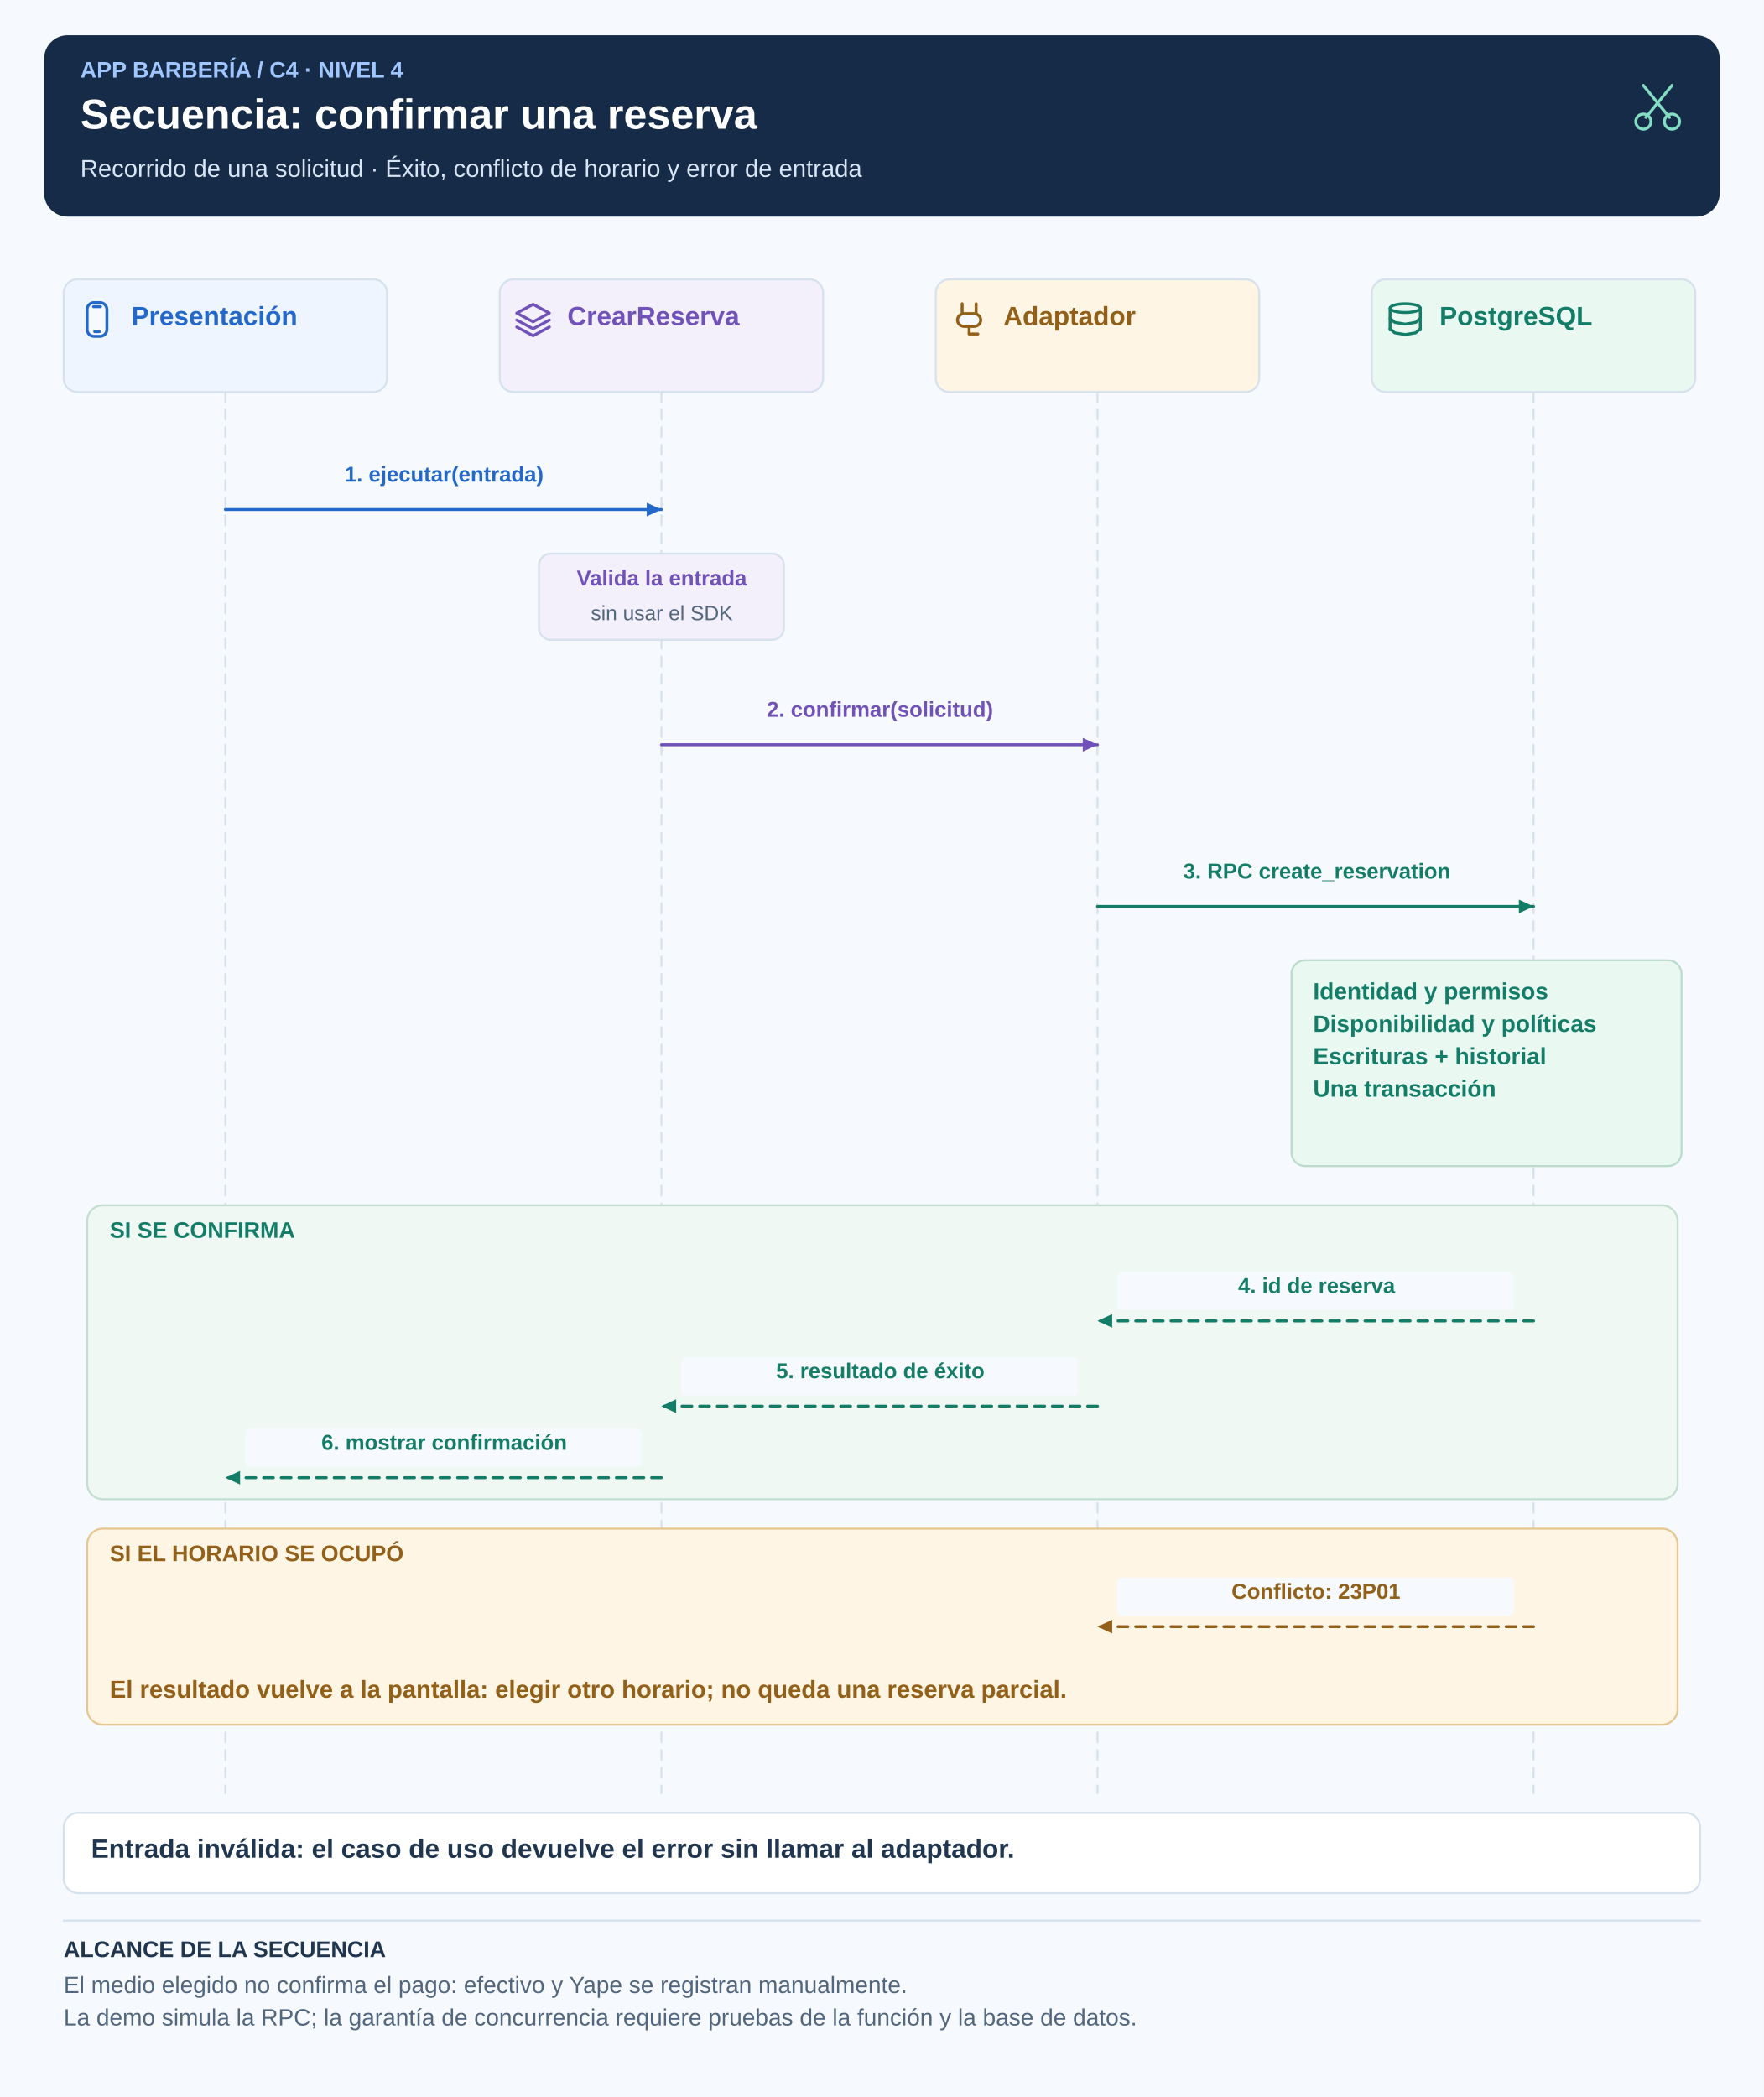
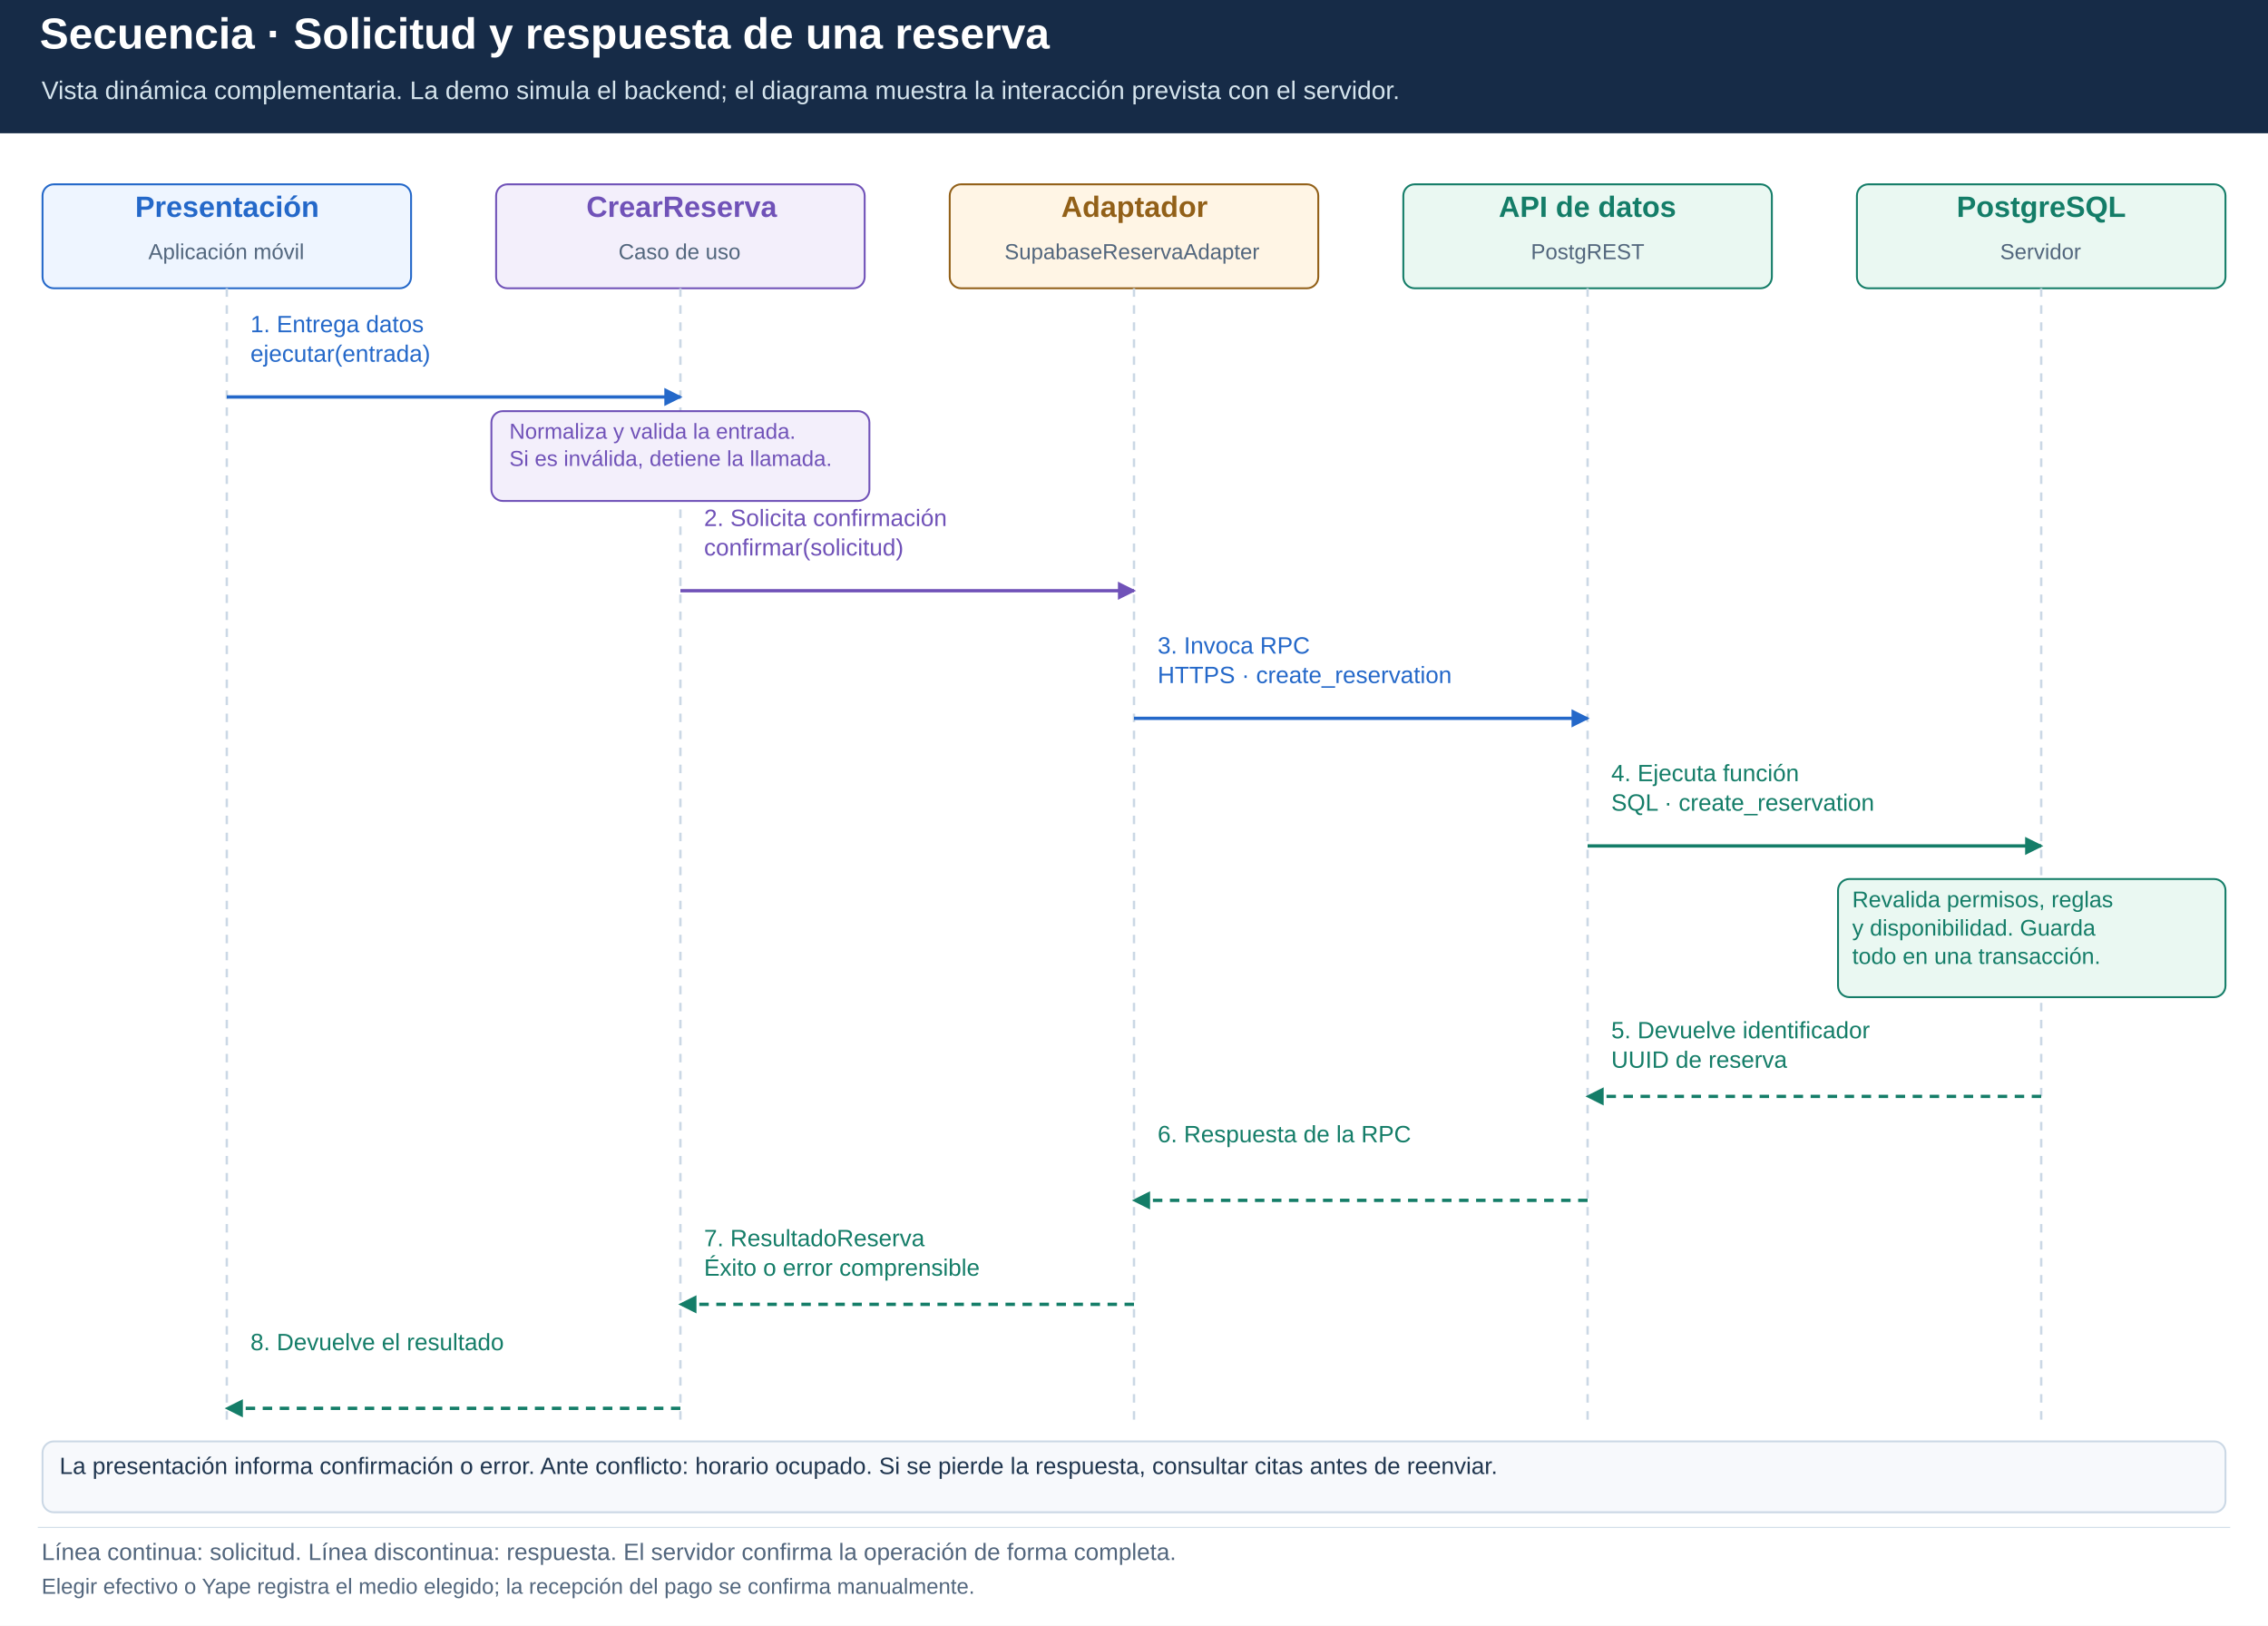
- <svg xmlns="http://www.w3.org/2000/svg" width="1800" height="2140" viewBox="0 0 1800 2140">
-   <rect width="1800" height="2140" fill="#f6f9fd" />
-   <rect x="45" y="36" width="1710" height="185" rx="24" fill="#162b47" stroke="none" stroke-width="2" />
-   <text x="82" y="64" font-family="Arial, sans-serif" font-size="23" font-weight="700" fill="#9fc6ff" dominant-baseline="text-before-edge">APP BARBERÍA / C4 · NIVEL 4</text>
-   <text x="82" y="103" font-family="Arial, sans-serif" font-size="43" font-weight="700" fill="#ffffff" dominant-baseline="text-before-edge">Secuencia: confirmar una reserva</text>
-   <text x="82" y="164" font-family="Arial, sans-serif" font-size="25" font-weight="400" fill="#d8e5f5" dominant-baseline="text-before-edge">Recorrido de una solicitud · Éxito, conflicto de horario y error de entrada</text>
-   <ellipse cx="1677.031" cy="124.109" rx="7.734" ry="7.734" fill="none" stroke="#83ddc2" stroke-width="3" />
-   <ellipse cx="1706.25" cy="124.109" rx="7.734" ry="7.734" fill="none" stroke="#83ddc2" stroke-width="3" />
-   <polyline points="1679.609,119.812 1706.25,87.156" fill="none" stroke="#83ddc2" stroke-width="3" stroke-linecap="round" stroke-linejoin="round" />
-   <polyline points="1703.672,119.812 1677.031,87.156" fill="none" stroke="#83ddc2" stroke-width="3" stroke-linecap="round" stroke-linejoin="round" />
-   <rect x="65" y="285" width="330" height="115" rx="14" fill="#eef5ff" stroke="#d6e1ee" stroke-width="2" />
-   <rect x="88.906" y="308.781" width="20.188" height="34.438" rx="7" fill="#f6f9fd" stroke="#2468c9" stroke-width="3" />
-   <polyline points="95.438,312.938 102.562,312.938" fill="none" stroke="#2468c9" stroke-width="3" stroke-linecap="round" stroke-linejoin="round" />
-   <polyline points="96.625,338.469 101.375,338.469" fill="none" stroke="#2468c9" stroke-width="3" stroke-linecap="round" stroke-linejoin="round" />
-   <text x="134" y="314" font-family="Arial, sans-serif" font-size="27" font-weight="700" fill="#2468c9" dominant-baseline="text-before-edge">Presentación</text>
-   <rect x="510" y="285" width="330" height="115" rx="14" fill="#f3effb" stroke="#d6e1ee" stroke-width="2" />
-   <polyline points="527.375,319.469 544.0,310.562 560.625,319.469 544.0,328.375 527.375,319.469" fill="none" stroke="#7052b8" stroke-width="3" stroke-linecap="round" stroke-linejoin="round" />
-   <polyline points="527.375,326.594 544.0,335.5 560.625,326.594" fill="none" stroke="#7052b8" stroke-width="3" stroke-linecap="round" stroke-linejoin="round" />
-   <polyline points="527.375,333.719 544.0,342.625 560.625,333.719" fill="none" stroke="#7052b8" stroke-width="3" stroke-linecap="round" stroke-linejoin="round" />
-   <text x="579" y="314" font-family="Arial, sans-serif" font-size="27" font-weight="700" fill="#7052b8" dominant-baseline="text-before-edge">CrearReserva</text>
-   <rect x="955" y="285" width="330" height="115" rx="14" fill="#fff5e5" stroke="#d6e1ee" stroke-width="2" />
-   <polyline points="981.875,309.969 981.875,320.062" fill="none" stroke="#926018" stroke-width="3" stroke-linecap="round" stroke-linejoin="round" />
-   <polyline points="996.125,309.969 996.125,320.062" fill="none" stroke="#926018" stroke-width="3" stroke-linecap="round" stroke-linejoin="round" />
-   <rect x="977.125" y="320.062" width="23.75" height="13.062" rx="7" fill="#f6f9fd" stroke="#926018" stroke-width="3" />
-   <polyline points="989.0,333.125 989.0,340.844 997.906,340.844" fill="none" stroke="#926018" stroke-width="3" stroke-linecap="round" stroke-linejoin="round" />
-   <text x="1024" y="314" font-family="Arial, sans-serif" font-size="27" font-weight="700" fill="#926018" dominant-baseline="text-before-edge">Adaptador</text>
-   <rect x="1400" y="285" width="330" height="115" rx="14" fill="#eaf8f2" stroke="#d6e1ee" stroke-width="2" />
-   <ellipse cx="1434.0" cy="314.422" rx="15.438" ry="4.453" fill="#eaf8f2" stroke="#147d68" stroke-width="3" />
-   <polyline points="1418.562,314.719 1418.562,336.688" fill="none" stroke="#147d68" stroke-width="3" stroke-linecap="round" stroke-linejoin="round" />
-   <polyline points="1449.438,314.719 1449.438,336.688" fill="none" stroke="#147d68" stroke-width="3" stroke-linecap="round" stroke-linejoin="round" />
-   <polyline points="1418.562,324.812 1423.312,328.969 1434.0,330.75 1444.688,328.969 1449.438,324.812" fill="none" stroke="#147d68" stroke-width="3" stroke-linecap="round" stroke-linejoin="round" />
-   <polyline points="1418.562,335.5 1423.312,339.656 1434.0,341.438 1444.688,339.656 1449.438,335.5" fill="none" stroke="#147d68" stroke-width="3" stroke-linecap="round" stroke-linejoin="round" />
-   <text x="1469" y="314" font-family="Arial, sans-serif" font-size="27" font-weight="700" fill="#147d68" dominant-baseline="text-before-edge">PostgreSQL</text>
-   <polyline points="230,400 230,1830" fill="none" stroke="#d6e1ee" stroke-width="2" stroke-linecap="round" stroke-linejoin="round" stroke-dasharray="10 8" />
-   <polyline points="675,400 675,1830" fill="none" stroke="#d6e1ee" stroke-width="2" stroke-linecap="round" stroke-linejoin="round" stroke-dasharray="10 8" />
-   <polyline points="1120,400 1120,1830" fill="none" stroke="#d6e1ee" stroke-width="2" stroke-linecap="round" stroke-linejoin="round" stroke-dasharray="10 8" />
-   <polyline points="1565,400 1565,1830" fill="none" stroke="#d6e1ee" stroke-width="2" stroke-linecap="round" stroke-linejoin="round" stroke-dasharray="10 8" />
-   <rect x="250" y="470" width="405" height="39" rx="5" fill="#f6f9fd" stroke="none" stroke-width="2" />
-   <text x="351.75" y="477" font-family="Arial, sans-serif" font-size="22" font-weight="700" fill="#2468c9" dominant-baseline="text-before-edge">1. ejecutar(entrada)</text>
-   <polyline points="230,520 675,520" fill="none" stroke="#2468c9" stroke-width="3" stroke-linecap="round" stroke-linejoin="round" />
-   <polygon points="675,520 660.0,513.0 660.0,527.0" fill="#2468c9" />
-   <rect x="550" y="565" width="250" height="88" rx="12" fill="#f3effb" stroke="#d6e1ee" stroke-width="2" />
-   <text x="588.508" y="583" font-family="Arial, sans-serif" font-size="22" font-weight="700" fill="#7052b8" dominant-baseline="text-before-edge">Valida la entrada</text>
-   <text x="603.0" y="619" font-family="Arial, sans-serif" font-size="21" font-weight="400" fill="#52667d" dominant-baseline="text-before-edge">sin usar el SDK</text>
-   <rect x="695" y="710" width="405" height="39" rx="5" fill="#f6f9fd" stroke="none" stroke-width="2" />
-   <text x="782.5" y="717" font-family="Arial, sans-serif" font-size="22" font-weight="700" fill="#7052b8" dominant-baseline="text-before-edge">2. confirmar(solicitud)</text>
-   <polyline points="675,760 1120,760" fill="none" stroke="#7052b8" stroke-width="3" stroke-linecap="round" stroke-linejoin="round" />
-   <polygon points="1120,760 1105.0,753.0 1105.0,767.0" fill="#7052b8" />
-   <rect x="1140" y="875" width="405" height="39" rx="5" fill="#f6f9fd" stroke="none" stroke-width="2" />
-   <text x="1207.5" y="882" font-family="Arial, sans-serif" font-size="22" font-weight="700" fill="#147d68" dominant-baseline="text-before-edge">3. RPC create_reservation</text>
-   <polyline points="1120,925 1565,925" fill="none" stroke="#147d68" stroke-width="3" stroke-linecap="round" stroke-linejoin="round" />
-   <polygon points="1565,925 1550.0,918.0 1550.0,932.0" fill="#147d68" />
-   <rect x="1318" y="980" width="398" height="210" rx="14" fill="#eaf8f2" stroke="#bbdccc" stroke-width="2" />
-   <text x="1340" y="1004" font-family="Arial, sans-serif" font-size="24" font-weight="700" fill="#147d68" dominant-baseline="text-before-edge">Identidad y permisos</text>
-   <text x="1340" y="1037.12" font-family="Arial, sans-serif" font-size="24" font-weight="700" fill="#147d68" dominant-baseline="text-before-edge">Disponibilidad y políticas</text>
-   <text x="1340" y="1070.24" font-family="Arial, sans-serif" font-size="24" font-weight="700" fill="#147d68" dominant-baseline="text-before-edge">Escrituras + historial</text>
-   <text x="1340" y="1103.36" font-family="Arial, sans-serif" font-size="24" font-weight="700" fill="#147d68" dominant-baseline="text-before-edge">Una transacción</text>
-   <rect x="89" y="1230" width="1623" height="300" rx="16" fill="#eff8f3" stroke="#c3dfd2" stroke-width="2" />
-   <text x="112" y="1248" font-family="Arial, sans-serif" font-size="23" font-weight="700" fill="#147d68" dominant-baseline="text-before-edge">SI SE CONFIRMA</text>
-   <rect x="1140" y="1298" width="405" height="39" rx="5" fill="#f6f9fd" stroke="none" stroke-width="2" />
-   <text x="1263.5" y="1305" font-family="Arial, sans-serif" font-size="22" font-weight="700" fill="#147d68" dominant-baseline="text-before-edge">4. id de reserva</text>
-   <polyline points="1565,1348 1120,1348" fill="none" stroke="#147d68" stroke-width="3" stroke-linecap="round" stroke-linejoin="round" stroke-dasharray="10 8" />
-   <polygon points="1120,1348 1135.0,1355.0 1135.0,1341.0" fill="#147d68" />
-   <rect x="695" y="1385" width="405" height="39" rx="5" fill="#f6f9fd" stroke="none" stroke-width="2" />
-   <text x="792.0" y="1392" font-family="Arial, sans-serif" font-size="22" font-weight="700" fill="#147d68" dominant-baseline="text-before-edge">5. resultado de éxito</text>
-   <polyline points="1120,1435 675,1435" fill="none" stroke="#147d68" stroke-width="3" stroke-linecap="round" stroke-linejoin="round" stroke-dasharray="10 8" />
-   <polygon points="675,1435 690.0,1442.0 690.0,1428.0" fill="#147d68" />
-   <rect x="250" y="1458" width="405" height="39" rx="5" fill="#f6f9fd" stroke="none" stroke-width="2" />
-   <text x="328.0" y="1465" font-family="Arial, sans-serif" font-size="22" font-weight="700" fill="#147d68" dominant-baseline="text-before-edge">6. mostrar confirmación</text>
-   <polyline points="675,1508 230,1508" fill="none" stroke="#147d68" stroke-width="3" stroke-linecap="round" stroke-linejoin="round" stroke-dasharray="10 8" />
-   <polygon points="230,1508 245.0,1515.0 245.0,1501.0" fill="#147d68" />
-   <rect x="89" y="1560" width="1623" height="200" rx="16" fill="#fff5e5" stroke="#e5c792" stroke-width="2" />
-   <text x="112" y="1578" font-family="Arial, sans-serif" font-size="23" font-weight="700" fill="#926018" dominant-baseline="text-before-edge">SI EL HORARIO SE OCUPÓ</text>
-   <rect x="1140" y="1610" width="405" height="39" rx="5" fill="#f6f9fd" stroke="none" stroke-width="2" />
-   <text x="1256.75" y="1617" font-family="Arial, sans-serif" font-size="22" font-weight="700" fill="#926018" dominant-baseline="text-before-edge">Conflicto: 23P01</text>
-   <polyline points="1565,1660 1120,1660" fill="none" stroke="#926018" stroke-width="3" stroke-linecap="round" stroke-linejoin="round" stroke-dasharray="10 8" />
-   <polygon points="1120,1660 1135.0,1667.0 1135.0,1653.0" fill="#926018" />
-   <text x="112" y="1716" font-family="Arial, sans-serif" font-size="25" font-weight="700" fill="#926018" dominant-baseline="text-before-edge">El resultado vuelve a la pantalla: elegir otro horario; no queda una reserva parcial.</text>
-   <rect x="65" y="1850" width="1670" height="82" rx="15" fill="#ffffff" stroke="#d6e1ee" stroke-width="2" />
-   <text x="93" y="1878" font-family="Arial, sans-serif" font-size="27" font-weight="700" fill="#20364f" dominant-baseline="text-before-edge">Entrada inválida: el caso de uso devuelve el error sin llamar al adaptador.</text>
-   <polyline points="65,1960 1735,1960" fill="none" stroke="#d6e1ee" stroke-width="2" stroke-linecap="round" stroke-linejoin="round" />
-   <text x="65" y="1982" font-family="Arial, sans-serif" font-size="23" font-weight="700" fill="#20364f" dominant-baseline="text-before-edge">ALCANCE DE LA SECUENCIA</text>
-   <text x="65" y="2018" font-family="Arial, sans-serif" font-size="24" font-weight="400" fill="#52667d" dominant-baseline="text-before-edge">El medio elegido no confirma el pago: efectivo y Yape se registran manualmente.</text>
-   <text x="65" y="2051.12" font-family="Arial, sans-serif" font-size="24" font-weight="400" fill="#52667d" dominant-baseline="text-before-edge">La demo simula la RPC; la garantía de concurrencia requiere pruebas de la función y la base de datos.</text>
+ <svg xmlns="http://www.w3.org/2000/svg" width="2400" height="1720" viewBox="0 0 2400 1720" role="img" aria-labelledby="title desc">
+   <rect width="2400" height="1720" fill="white" />
+   <rect x="0" y="0" width="2400" height="140" rx="0" fill="#162b47" stroke="#162b47" stroke-width="2" />
+   <text x="42.0" y="21.0" font-family="Arial, sans-serif" font-size="46" font-weight="700" fill="white" dominant-baseline="text-before-edge">Secuencia · Solicitud y respuesta de una reserva</text>
+   <text x="44.0" y="87.0" font-family="Arial, sans-serif" font-size="27" font-weight="400" fill="#d5e4ed" dominant-baseline="text-before-edge">Vista dinámica complementaria. La demo simula el backend; el diagrama muestra la interacción prevista con el servidor.</text>
+   <rect x="45" y="195" width="390" height="110" rx="12" fill="#eef5ff" stroke="#2468c9" stroke-width="2" />
+   <text x="143.0" y="209.0" font-family="Arial, sans-serif" font-size="31" font-weight="700" fill="#2468c9" dominant-baseline="text-before-edge">Presentación</text>
+   <text x="157.0" y="259.0" font-family="Arial, sans-serif" font-size="23" font-weight="400" fill="#52667d" dominant-baseline="text-before-edge">Aplicación móvil</text>
+   <path d="M240 305V1510" stroke="#cbd8e5" stroke-width="2.5" stroke-dasharray="9 9" />
+   <rect x="525" y="195" width="390" height="110" rx="12" fill="#f3effb" stroke="#7052b8" stroke-width="2" />
+   <text x="620.5" y="209.0" font-family="Arial, sans-serif" font-size="31" font-weight="700" fill="#7052b8" dominant-baseline="text-before-edge">CrearReserva</text>
+   <text x="654.5" y="259.0" font-family="Arial, sans-serif" font-size="23" font-weight="400" fill="#52667d" dominant-baseline="text-before-edge">Caso de uso</text>
+   <path d="M720 305V1510" stroke="#cbd8e5" stroke-width="2.5" stroke-dasharray="9 9" />
+   <rect x="1005" y="195" width="390" height="110" rx="12" fill="#fff5e5" stroke="#926018" stroke-width="2" />
+   <text x="1123.0" y="209.0" font-family="Arial, sans-serif" font-size="31" font-weight="700" fill="#926018" dominant-baseline="text-before-edge">Adaptador</text>
+   <text x="1063.0" y="259.0" font-family="Arial, sans-serif" font-size="23" font-weight="400" fill="#52667d" dominant-baseline="text-before-edge">SupabaseReservaAdapter</text>
+   <path d="M1200 305V1510" stroke="#cbd8e5" stroke-width="2.5" stroke-dasharray="9 9" />
+   <rect x="1485" y="195" width="390" height="110" rx="12" fill="#eaf8f2" stroke="#147d68" stroke-width="2" />
+   <text x="1586.0" y="209.0" font-family="Arial, sans-serif" font-size="31" font-weight="700" fill="#147d68" dominant-baseline="text-before-edge">API de datos</text>
+   <text x="1620.0" y="259.0" font-family="Arial, sans-serif" font-size="23" font-weight="400" fill="#52667d" dominant-baseline="text-before-edge">PostgREST</text>
+   <path d="M1680 305V1510" stroke="#cbd8e5" stroke-width="2.5" stroke-dasharray="9 9" />
+   <rect x="1965" y="195" width="390" height="110" rx="12" fill="#eaf8f2" stroke="#147d68" stroke-width="2" />
+   <text x="2070.5" y="209.0" font-family="Arial, sans-serif" font-size="31" font-weight="700" fill="#147d68" dominant-baseline="text-before-edge">PostgreSQL</text>
+   <text x="2116.5" y="259.0" font-family="Arial, sans-serif" font-size="23" font-weight="400" fill="#52667d" dominant-baseline="text-before-edge">Servidor</text>
+   <path d="M2160 305V1510" stroke="#cbd8e5" stroke-width="2.5" stroke-dasharray="9 9" />
+   <g data-relation="ui-crear">
+     <polyline points="240,420 720,420" fill="none" stroke="#2468c9" stroke-width="3.5" stroke-linejoin="round" />
+     <polygon points="720.0,420.0 704.0,412.0 704.0,428.0" fill="#2468c9" stroke="#2468c9" stroke-width="2" />
+     <text x="265.0" y="335.0" font-family="Arial, sans-serif" font-size="25" font-weight="400" fill="#2468c9" dominant-baseline="text-before-edge">1. Entrega datos</text>
+     <text x="265.0" y="366.2" font-family="Arial, sans-serif" font-size="25" font-weight="400" fill="#2468c9" dominant-baseline="text-before-edge">ejecutar(entrada)</text>
+   </g>
+   <g data-relation="crear-adapter">
+     <polyline points="720,625 1200,625" fill="none" stroke="#7052b8" stroke-width="3.5" stroke-linejoin="round" />
+     <polygon points="1200.0,625.0 1184.0,617.0 1184.0,633.0" fill="#7052b8" stroke="#7052b8" stroke-width="2" />
+     <text x="745.0" y="540.0" font-family="Arial, sans-serif" font-size="25" font-weight="400" fill="#7052b8" dominant-baseline="text-before-edge">2. Solicita confirmación</text>
+     <text x="745.0" y="571.2" font-family="Arial, sans-serif" font-size="25" font-weight="400" fill="#7052b8" dominant-baseline="text-before-edge">confirmar(solicitud)</text>
+   </g>
+   <g data-relation="adapter-api">
+     <polyline points="1200,760 1680,760" fill="none" stroke="#2468c9" stroke-width="3.5" stroke-linejoin="round" />
+     <polygon points="1680.0,760.0 1664.0,752.0 1664.0,768.0" fill="#2468c9" stroke="#2468c9" stroke-width="2" />
+     <text x="1225.0" y="675.0" font-family="Arial, sans-serif" font-size="25" font-weight="400" fill="#2468c9" dominant-baseline="text-before-edge">3. Invoca RPC</text>
+     <text x="1225.0" y="706.2" font-family="Arial, sans-serif" font-size="25" font-weight="400" fill="#2468c9" dominant-baseline="text-before-edge">HTTPS · create_reservation</text>
+   </g>
+   <g data-relation="api-db">
+     <polyline points="1680,895 2160,895" fill="none" stroke="#147d68" stroke-width="3.5" stroke-linejoin="round" />
+     <polygon points="2160.0,895.0 2144.0,887.0 2144.0,903.0" fill="#147d68" stroke="#147d68" stroke-width="2" />
+     <text x="1705.0" y="810.0" font-family="Arial, sans-serif" font-size="25" font-weight="400" fill="#147d68" dominant-baseline="text-before-edge">4. Ejecuta función</text>
+     <text x="1705.0" y="841.2" font-family="Arial, sans-serif" font-size="25" font-weight="400" fill="#147d68" dominant-baseline="text-before-edge">SQL · create_reservation</text>
+   </g>
+   <rect x="520" y="435" width="400" height="95" rx="12" fill="#f3effb" stroke="#7052b8" stroke-width="2" />
+   <text x="539.0" y="449.0" font-family="Arial, sans-serif" font-size="23" font-weight="400" fill="#7052b8" dominant-baseline="text-before-edge">Normaliza y valida la entrada.</text>
+   <text x="539.0" y="477.8" font-family="Arial, sans-serif" font-size="23" font-weight="400" fill="#7052b8" dominant-baseline="text-before-edge">Si es inválida, detiene la llamada.</text>
+   <rect x="1945" y="930" width="410" height="125" rx="12" fill="#eaf8f2" stroke="#147d68" stroke-width="2" />
+   <text x="1960.0" y="944.0" font-family="Arial, sans-serif" font-size="24" font-weight="400" fill="#147d68" dominant-baseline="text-before-edge">Revalida permisos, reglas</text>
+   <text x="1960.0" y="974.0" font-family="Arial, sans-serif" font-size="24" font-weight="400" fill="#147d68" dominant-baseline="text-before-edge">y disponibilidad. Guarda</text>
+   <text x="1960.0" y="1004.0" font-family="Arial, sans-serif" font-size="24" font-weight="400" fill="#147d68" dominant-baseline="text-before-edge">todo en una transacción.</text>
+   <g data-relation="db-api">
+     <polyline points="2160,1160 1680,1160" fill="none" stroke="#147d68" stroke-width="3.5" stroke-linejoin="round" stroke-dasharray="10 8" />
+     <polygon points="1680.0,1160.0 1696.0,1168.0 1696.0,1152.0" fill="#147d68" stroke="#147d68" stroke-width="2" />
+     <text x="1705.0" y="1082.0" font-family="Arial, sans-serif" font-size="25" font-weight="400" fill="#147d68" dominant-baseline="text-before-edge">5. Devuelve identificador</text>
+     <text x="1705.0" y="1113.2" font-family="Arial, sans-serif" font-size="25" font-weight="400" fill="#147d68" dominant-baseline="text-before-edge">UUID de reserva</text>
+   </g>
+   <g data-relation="api-adapter">
+     <polyline points="1680,1270 1200,1270" fill="none" stroke="#147d68" stroke-width="3.5" stroke-linejoin="round" stroke-dasharray="10 8" />
+     <polygon points="1200.0,1270.0 1216.0,1278.0 1216.0,1262.0" fill="#147d68" stroke="#147d68" stroke-width="2" />
+     <text x="1225.0" y="1192.0" font-family="Arial, sans-serif" font-size="25" font-weight="400" fill="#147d68" dominant-baseline="text-before-edge">6. Respuesta de la RPC</text>
+   </g>
+   <g data-relation="adapter-crear">
+     <polyline points="1200,1380 720,1380" fill="none" stroke="#147d68" stroke-width="3.5" stroke-linejoin="round" stroke-dasharray="10 8" />
+     <polygon points="720.0,1380.0 736.0,1388.0 736.0,1372.0" fill="#147d68" stroke="#147d68" stroke-width="2" />
+     <text x="745.0" y="1302.0" font-family="Arial, sans-serif" font-size="25" font-weight="400" fill="#147d68" dominant-baseline="text-before-edge">7. ResultadoReserva</text>
+     <text x="745.0" y="1333.2" font-family="Arial, sans-serif" font-size="25" font-weight="400" fill="#147d68" dominant-baseline="text-before-edge">Éxito o error comprensible</text>
+   </g>
+   <g data-relation="crear-ui">
+     <polyline points="720,1490 240,1490" fill="none" stroke="#147d68" stroke-width="3.5" stroke-linejoin="round" stroke-dasharray="10 8" />
+     <polygon points="240.0,1490.0 256.0,1498.0 256.0,1482.0" fill="#147d68" stroke="#147d68" stroke-width="2" />
+     <text x="265.0" y="1412.0" font-family="Arial, sans-serif" font-size="25" font-weight="400" fill="#147d68" dominant-baseline="text-before-edge">8. Devuelve el resultado</text>
+   </g>
+   <rect x="45" y="1525" width="2310" height="75" rx="12" fill="#f7f9fc" stroke="#cbd8e5" stroke-width="2" />
+   <text x="63.0" y="1543.0" font-family="Arial, sans-serif" font-size="25" font-weight="400" fill="#20364f" dominant-baseline="text-before-edge">La presentación informa confirmación o error. Ante conflicto: horario ocupado. Si se pierde la respuesta, consultar citas antes de reenviar.</text>
+   <path d="M40 1616H2360" stroke="#cbd8e5" />
+   <text x="44.0" y="1634.0" font-family="Arial, sans-serif" font-size="25" font-weight="400" fill="#52667d" dominant-baseline="text-before-edge">Línea continua: solicitud. Línea discontinua: respuesta. El servidor confirma la operación de forma completa.</text>
+   <text x="44.0" y="1671.0" font-family="Arial, sans-serif" font-size="23" font-weight="400" fill="#52667d" dominant-baseline="text-before-edge">Elegir efectivo o Yape registra el medio elegido; la recepción del pago se confirma manualmente.</text>
</svg>
